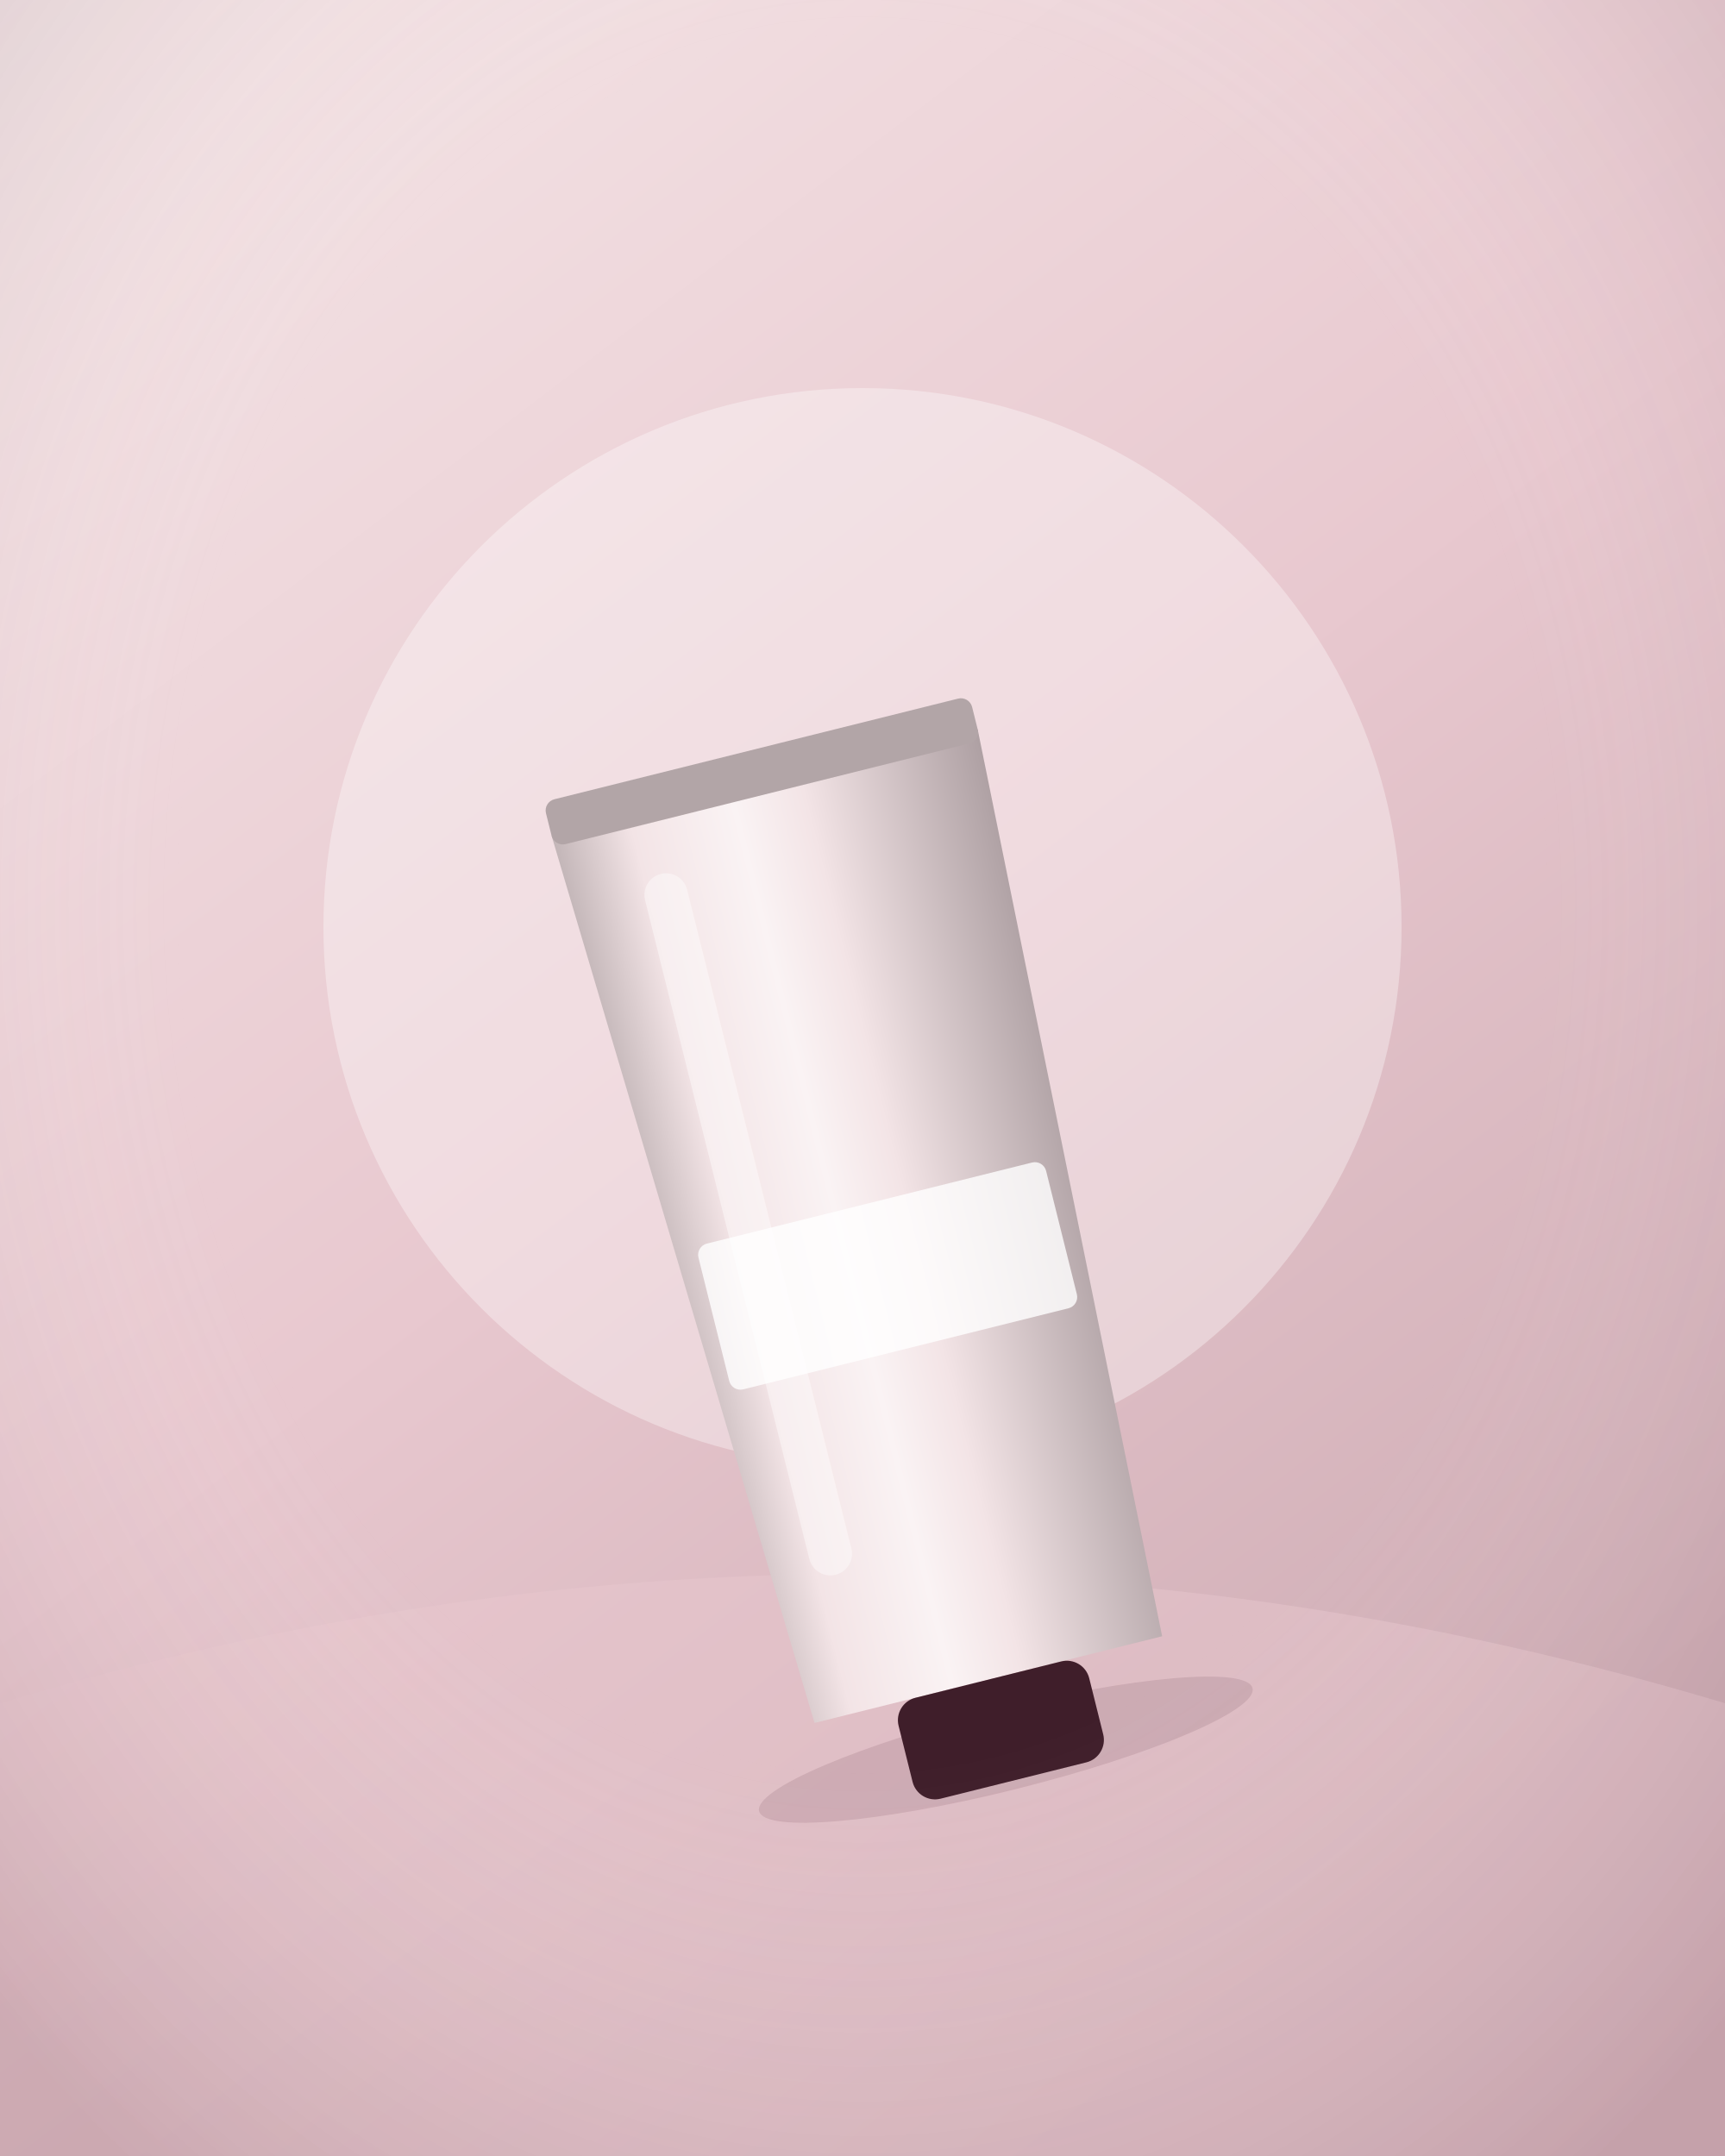
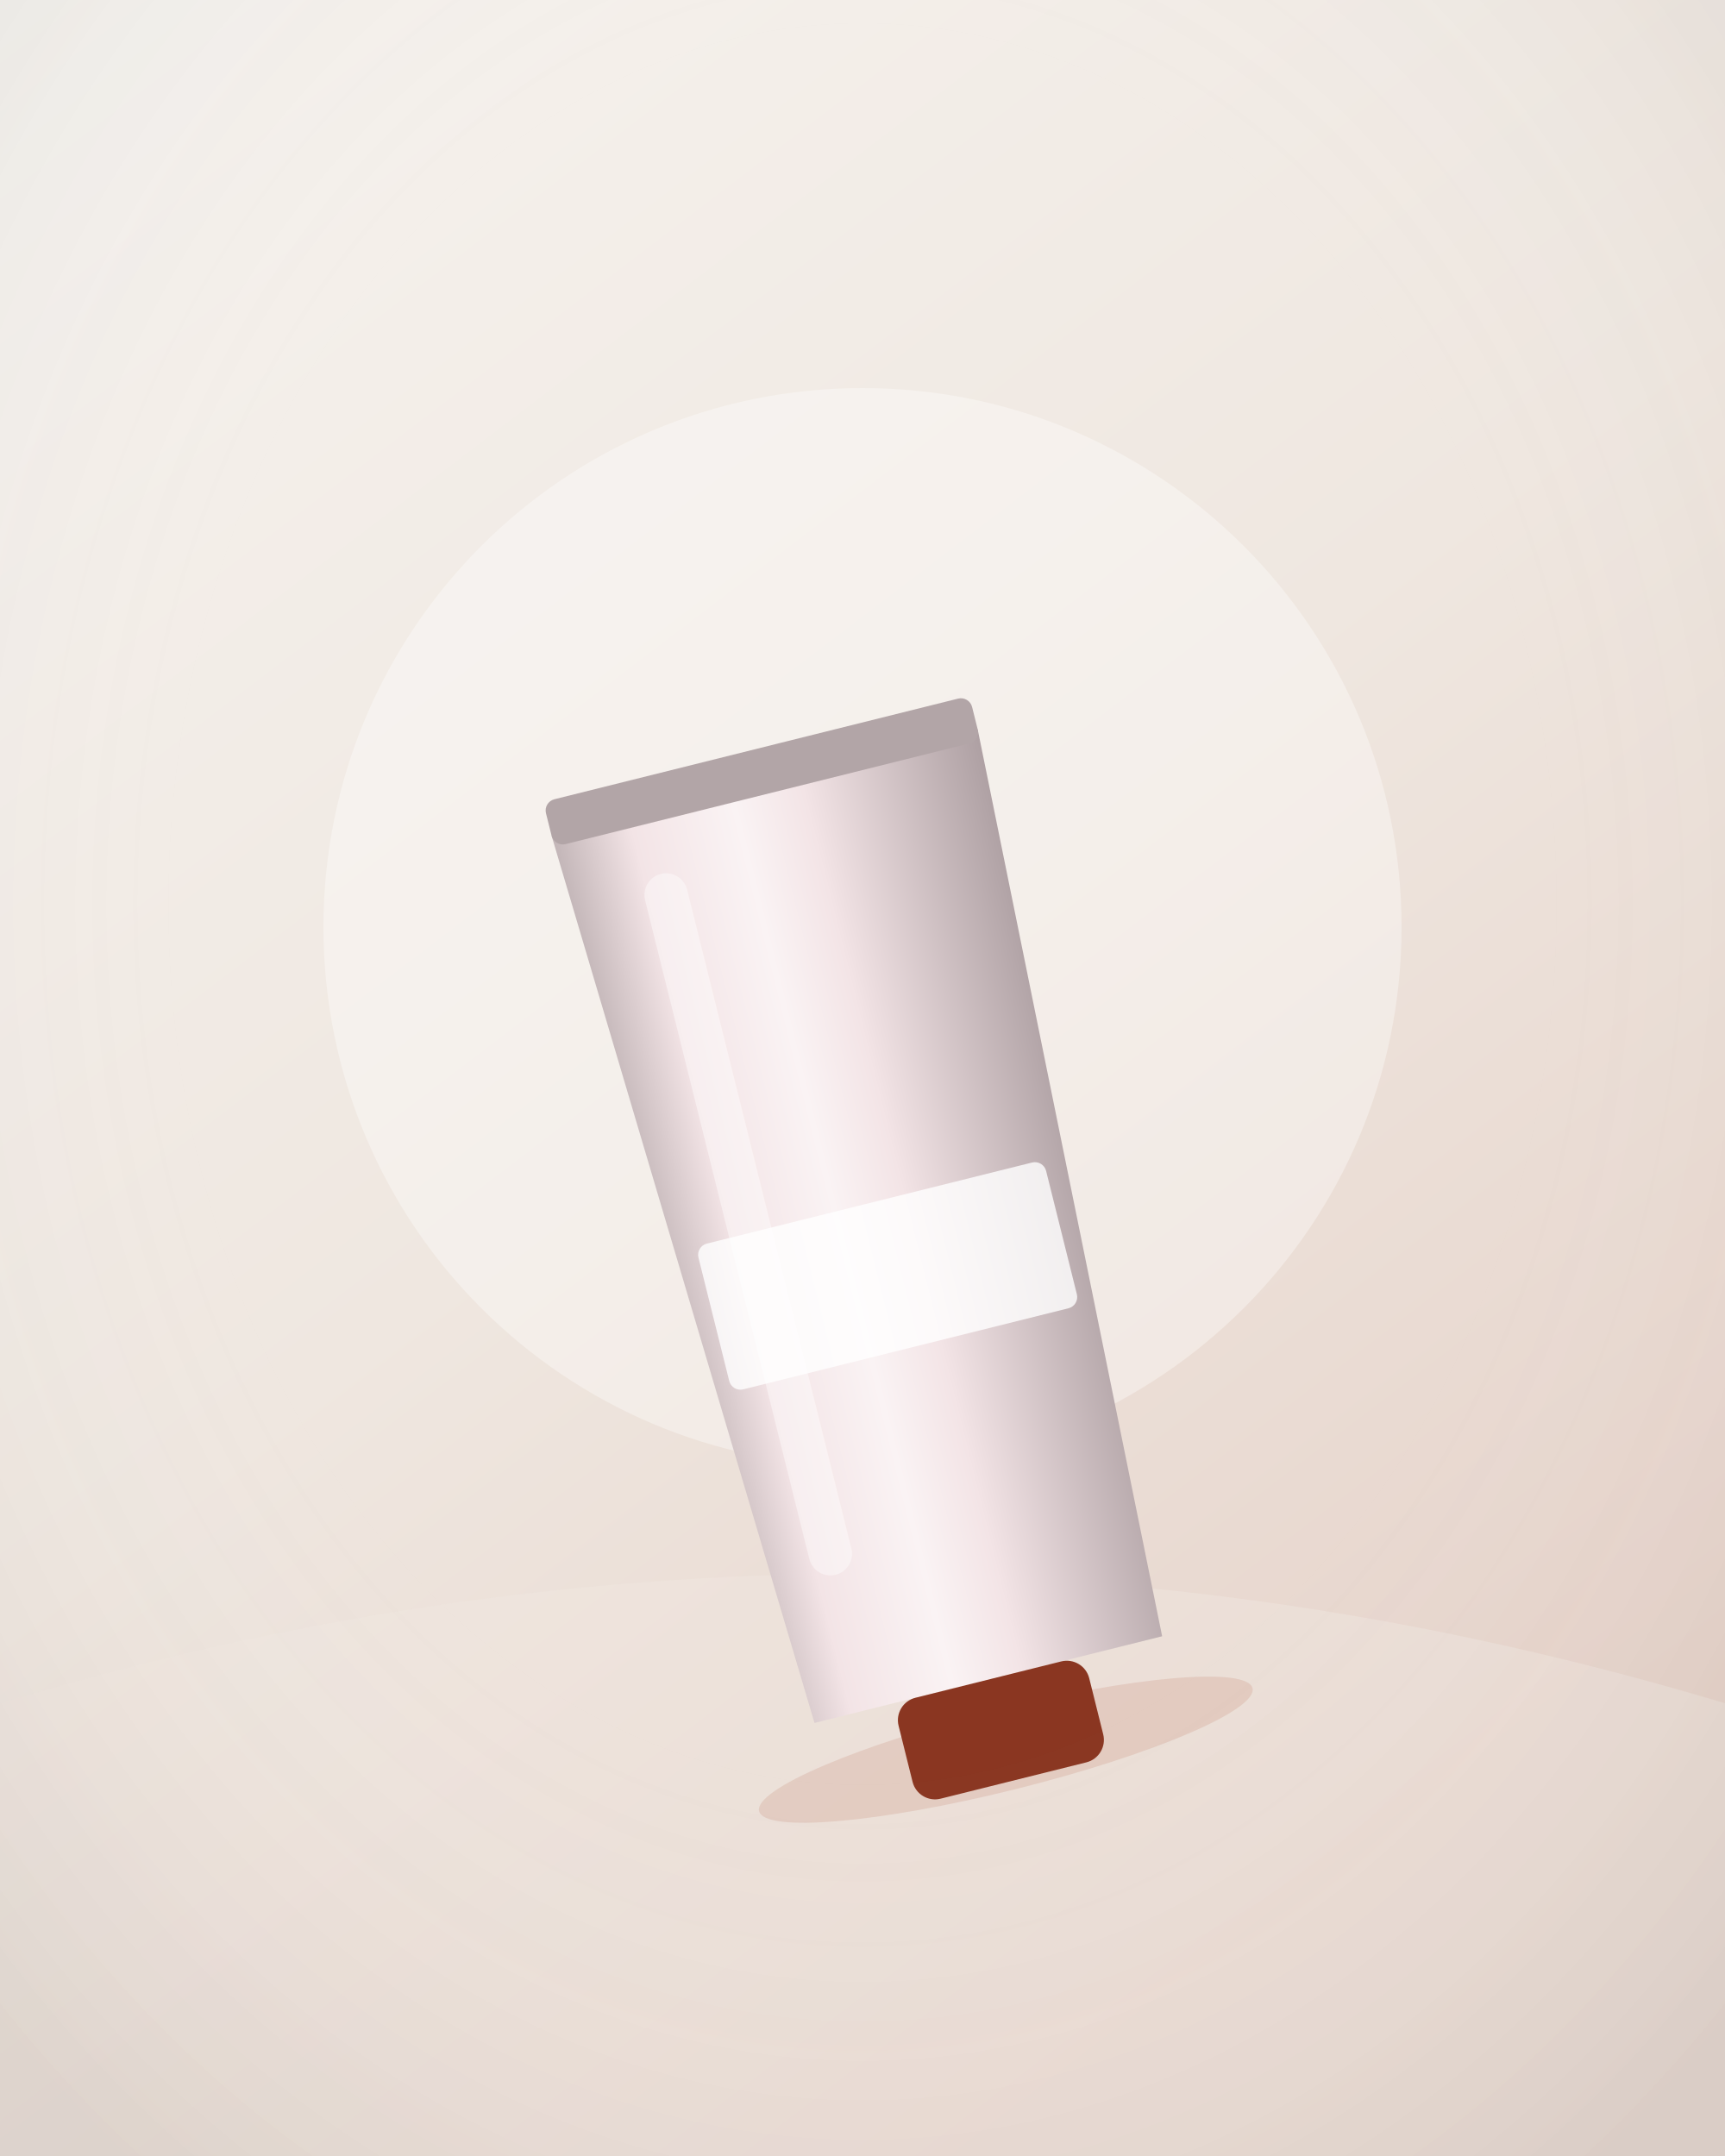
<svg xmlns="http://www.w3.org/2000/svg" viewBox="0 0 800 1000" width="800" height="1000" role="img">
  <defs>
    <linearGradient id="bg101" x1="0" y1="0" x2=".6" y2="1">
-       <stop offset="0" stop-color="#F5E7E8" />
-       <stop offset=".55" stop-color="#E8C8CF" />
-       <stop offset="1" stop-color="#ceacb4" />
+       <stop offset="0" stop-color="#F6F3EF" />
+       <stop offset=".55" stop-color="#EFE7E0" />
+       <stop offset="1" stop-color="#e6d3ca" />
    </linearGradient>
    <radialGradient id="v102" cx=".5" cy=".42" r=".72">
      <stop offset=".55" stop-color="#fff" stop-opacity="0" />
-       <stop offset="1" stop-color="#572B3A" stop-opacity=".16" />
+       <stop offset="1" stop-color="#141110" stop-opacity=".07" />
    </radialGradient>
    <linearGradient id="g100" x1="0" y1="0" x2="1" y2="0">
      <stop offset="0" stop-color="#c3b6b8" />
      <stop offset=".18" stop-color="#F3E4E6" />
      <stop offset=".42" stop-color="#faf3f4" />
      <stop offset=".58" stop-color="#F3E4E6" />
      <stop offset="1" stop-color="#aea0a3" />
    </linearGradient>
  </defs>
  <rect width="800" height="1000" fill="url(#bg101)" />
  <circle cx="400" cy="430" r="250" fill="#fff" opacity=".34" />
-   <path d="M0 1000 L0 790 Q 400 670 800 790 L800 1000 Z" fill="#E8C8CF" opacity=".45" />
+   <path d="M0 1000 L0 790 Q 400 670 800 790 L800 1000 Z" fill="#EFE7E0" opacity=".45" />
  <g transform="translate(400,545) rotate(-14) scale(1.34)">
-     <ellipse cx="0" cy="205" rx="88" ry="14.08" fill="#572B3A" opacity=".13" />
+     <ellipse cx="0" cy="205" rx="88" ry="14.08" fill="#A8432A" opacity=".13" />
    <path d="M-76 -140 L76 -140 L62 180 L-62 180 Z" fill="url(#g100)" />
    <rect x="-76" y="-152" width="152" height="16" rx="4" fill="#b2a5a7" />
    <rect x="-50" y="-118" width="15" height="250" rx="7.5" fill="#fff" opacity=".4" />
-     <rect x="-34" y="180" width="68" height="36" rx="8" fill="#3F1E2A" />
+     <rect x="-34" y="180" width="68" height="36" rx="8" fill="#8A3621" />
    <rect x="-62" y="10" width="124" height="52" rx="4" fill="#fff" opacity=".8" />
  </g>
  <rect width="800" height="1000" fill="url(#v102)" />
</svg>
